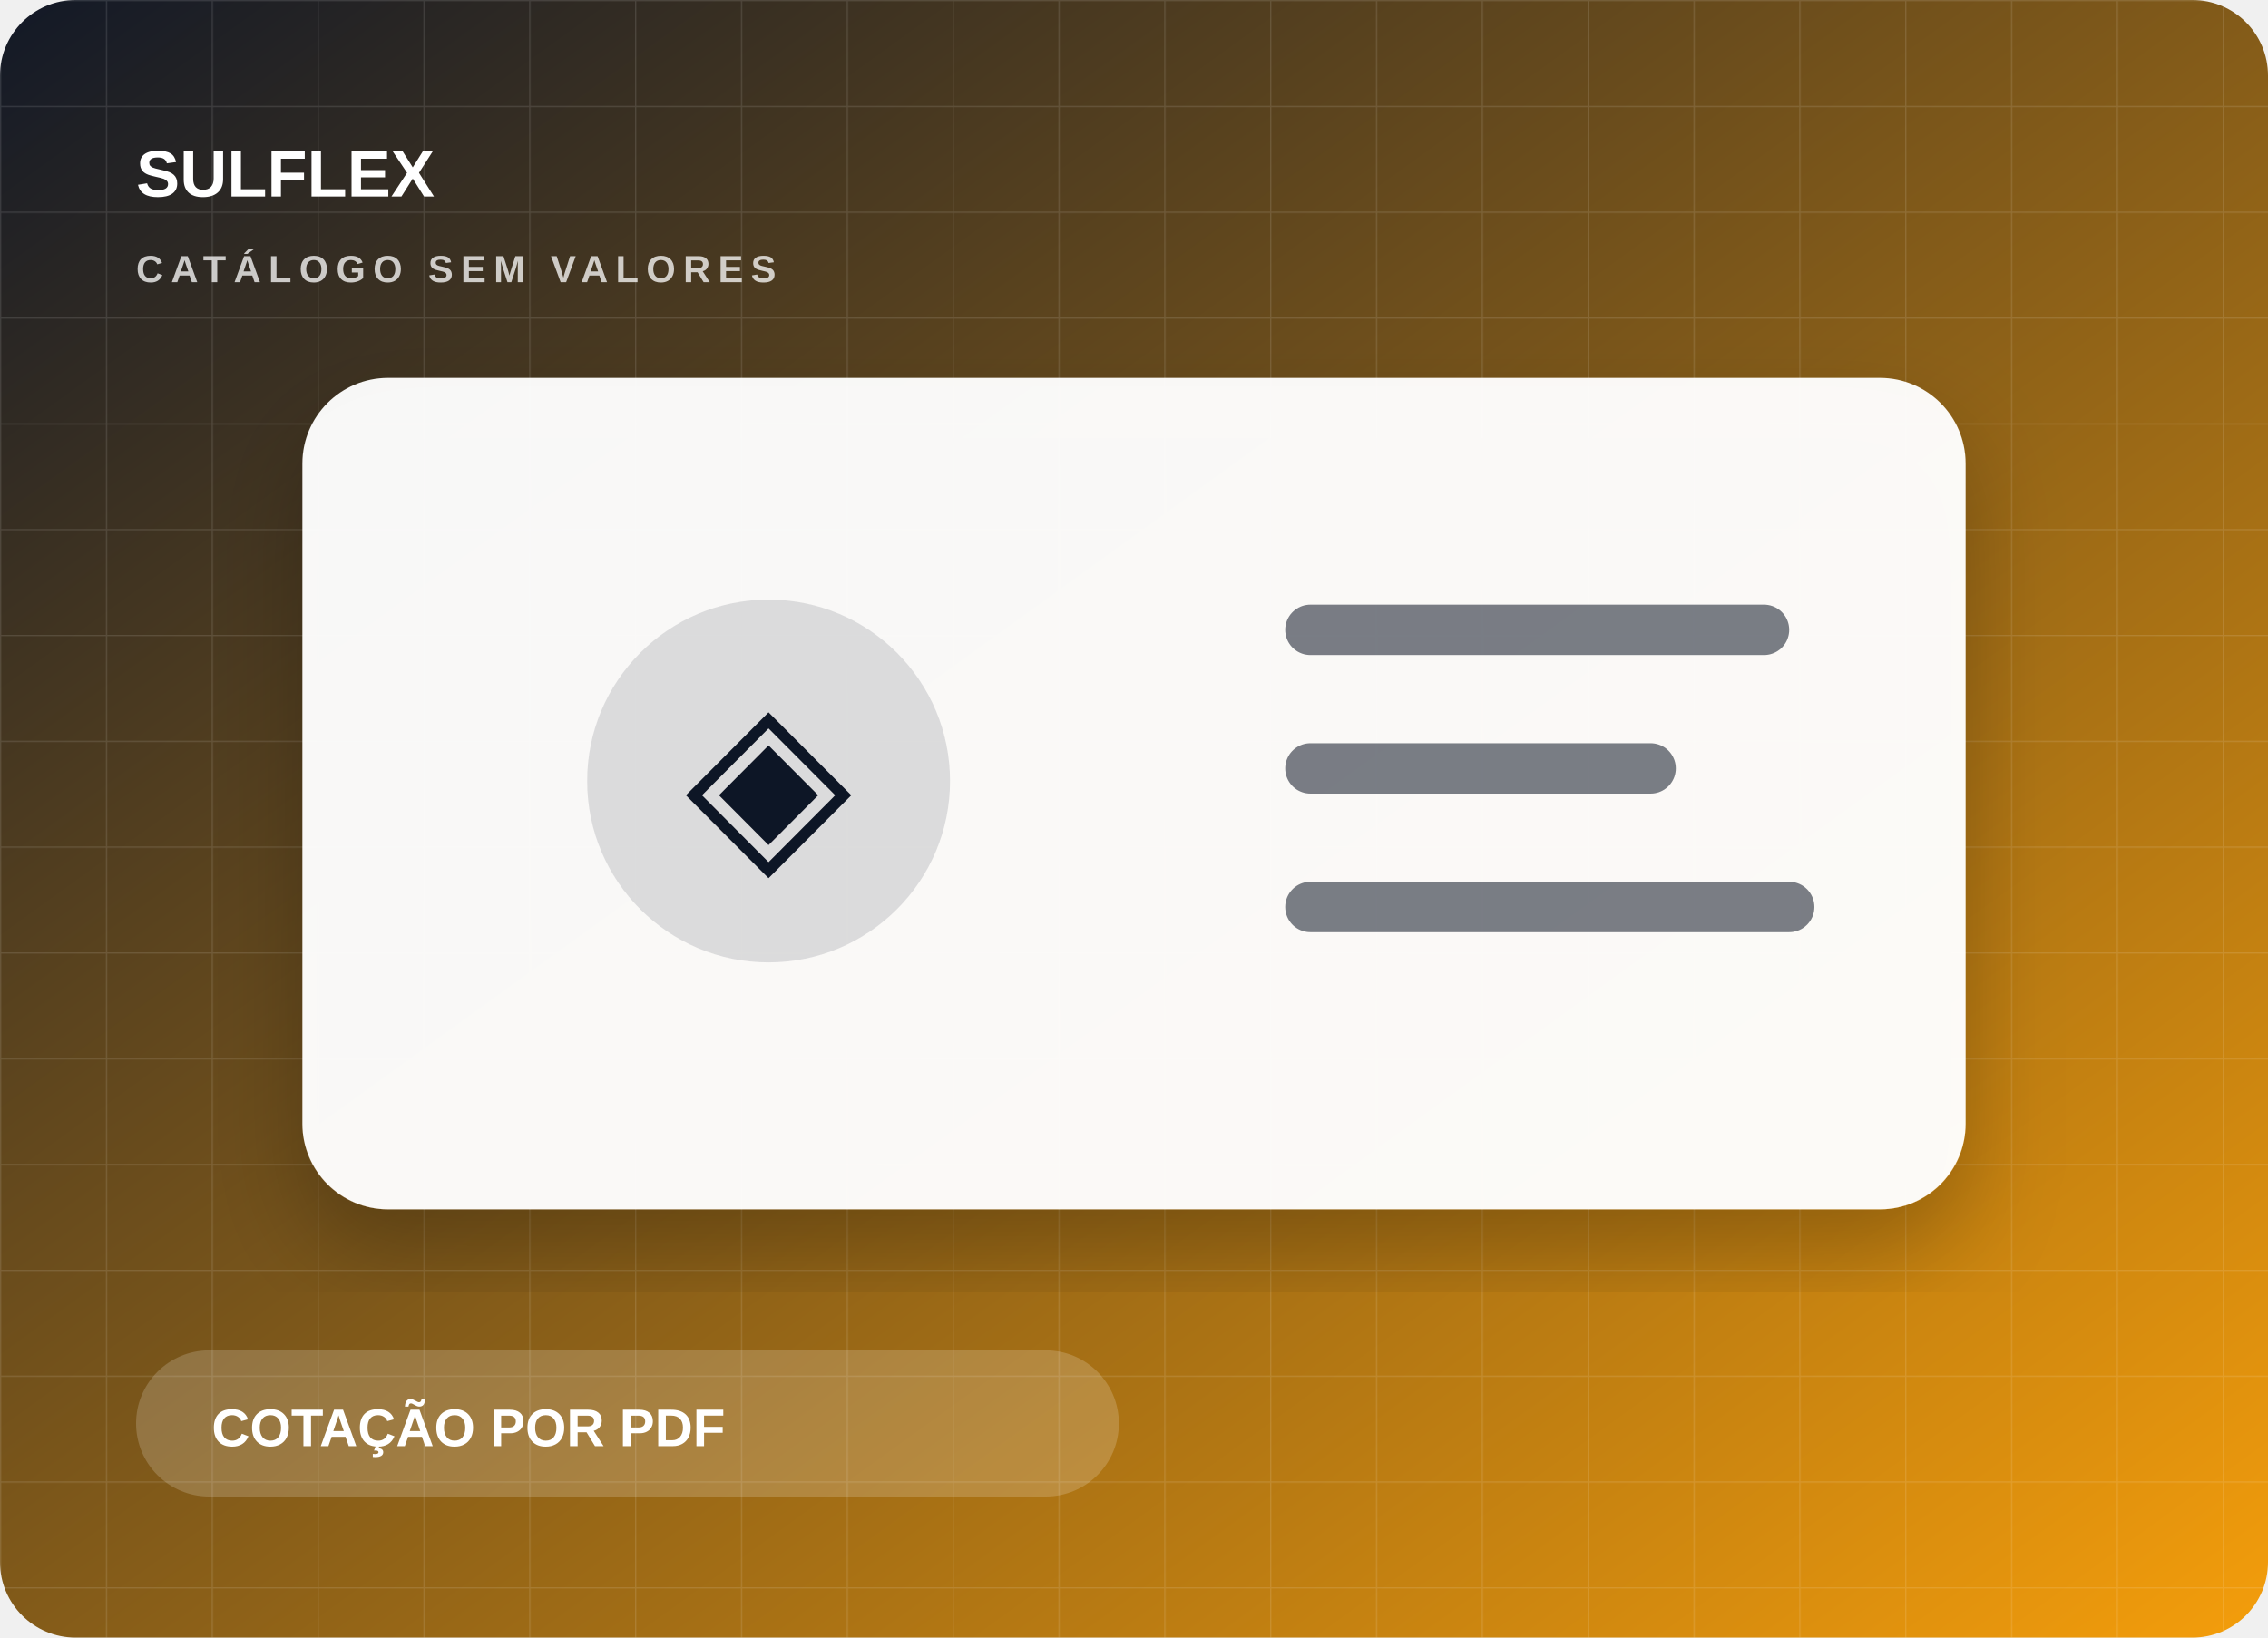
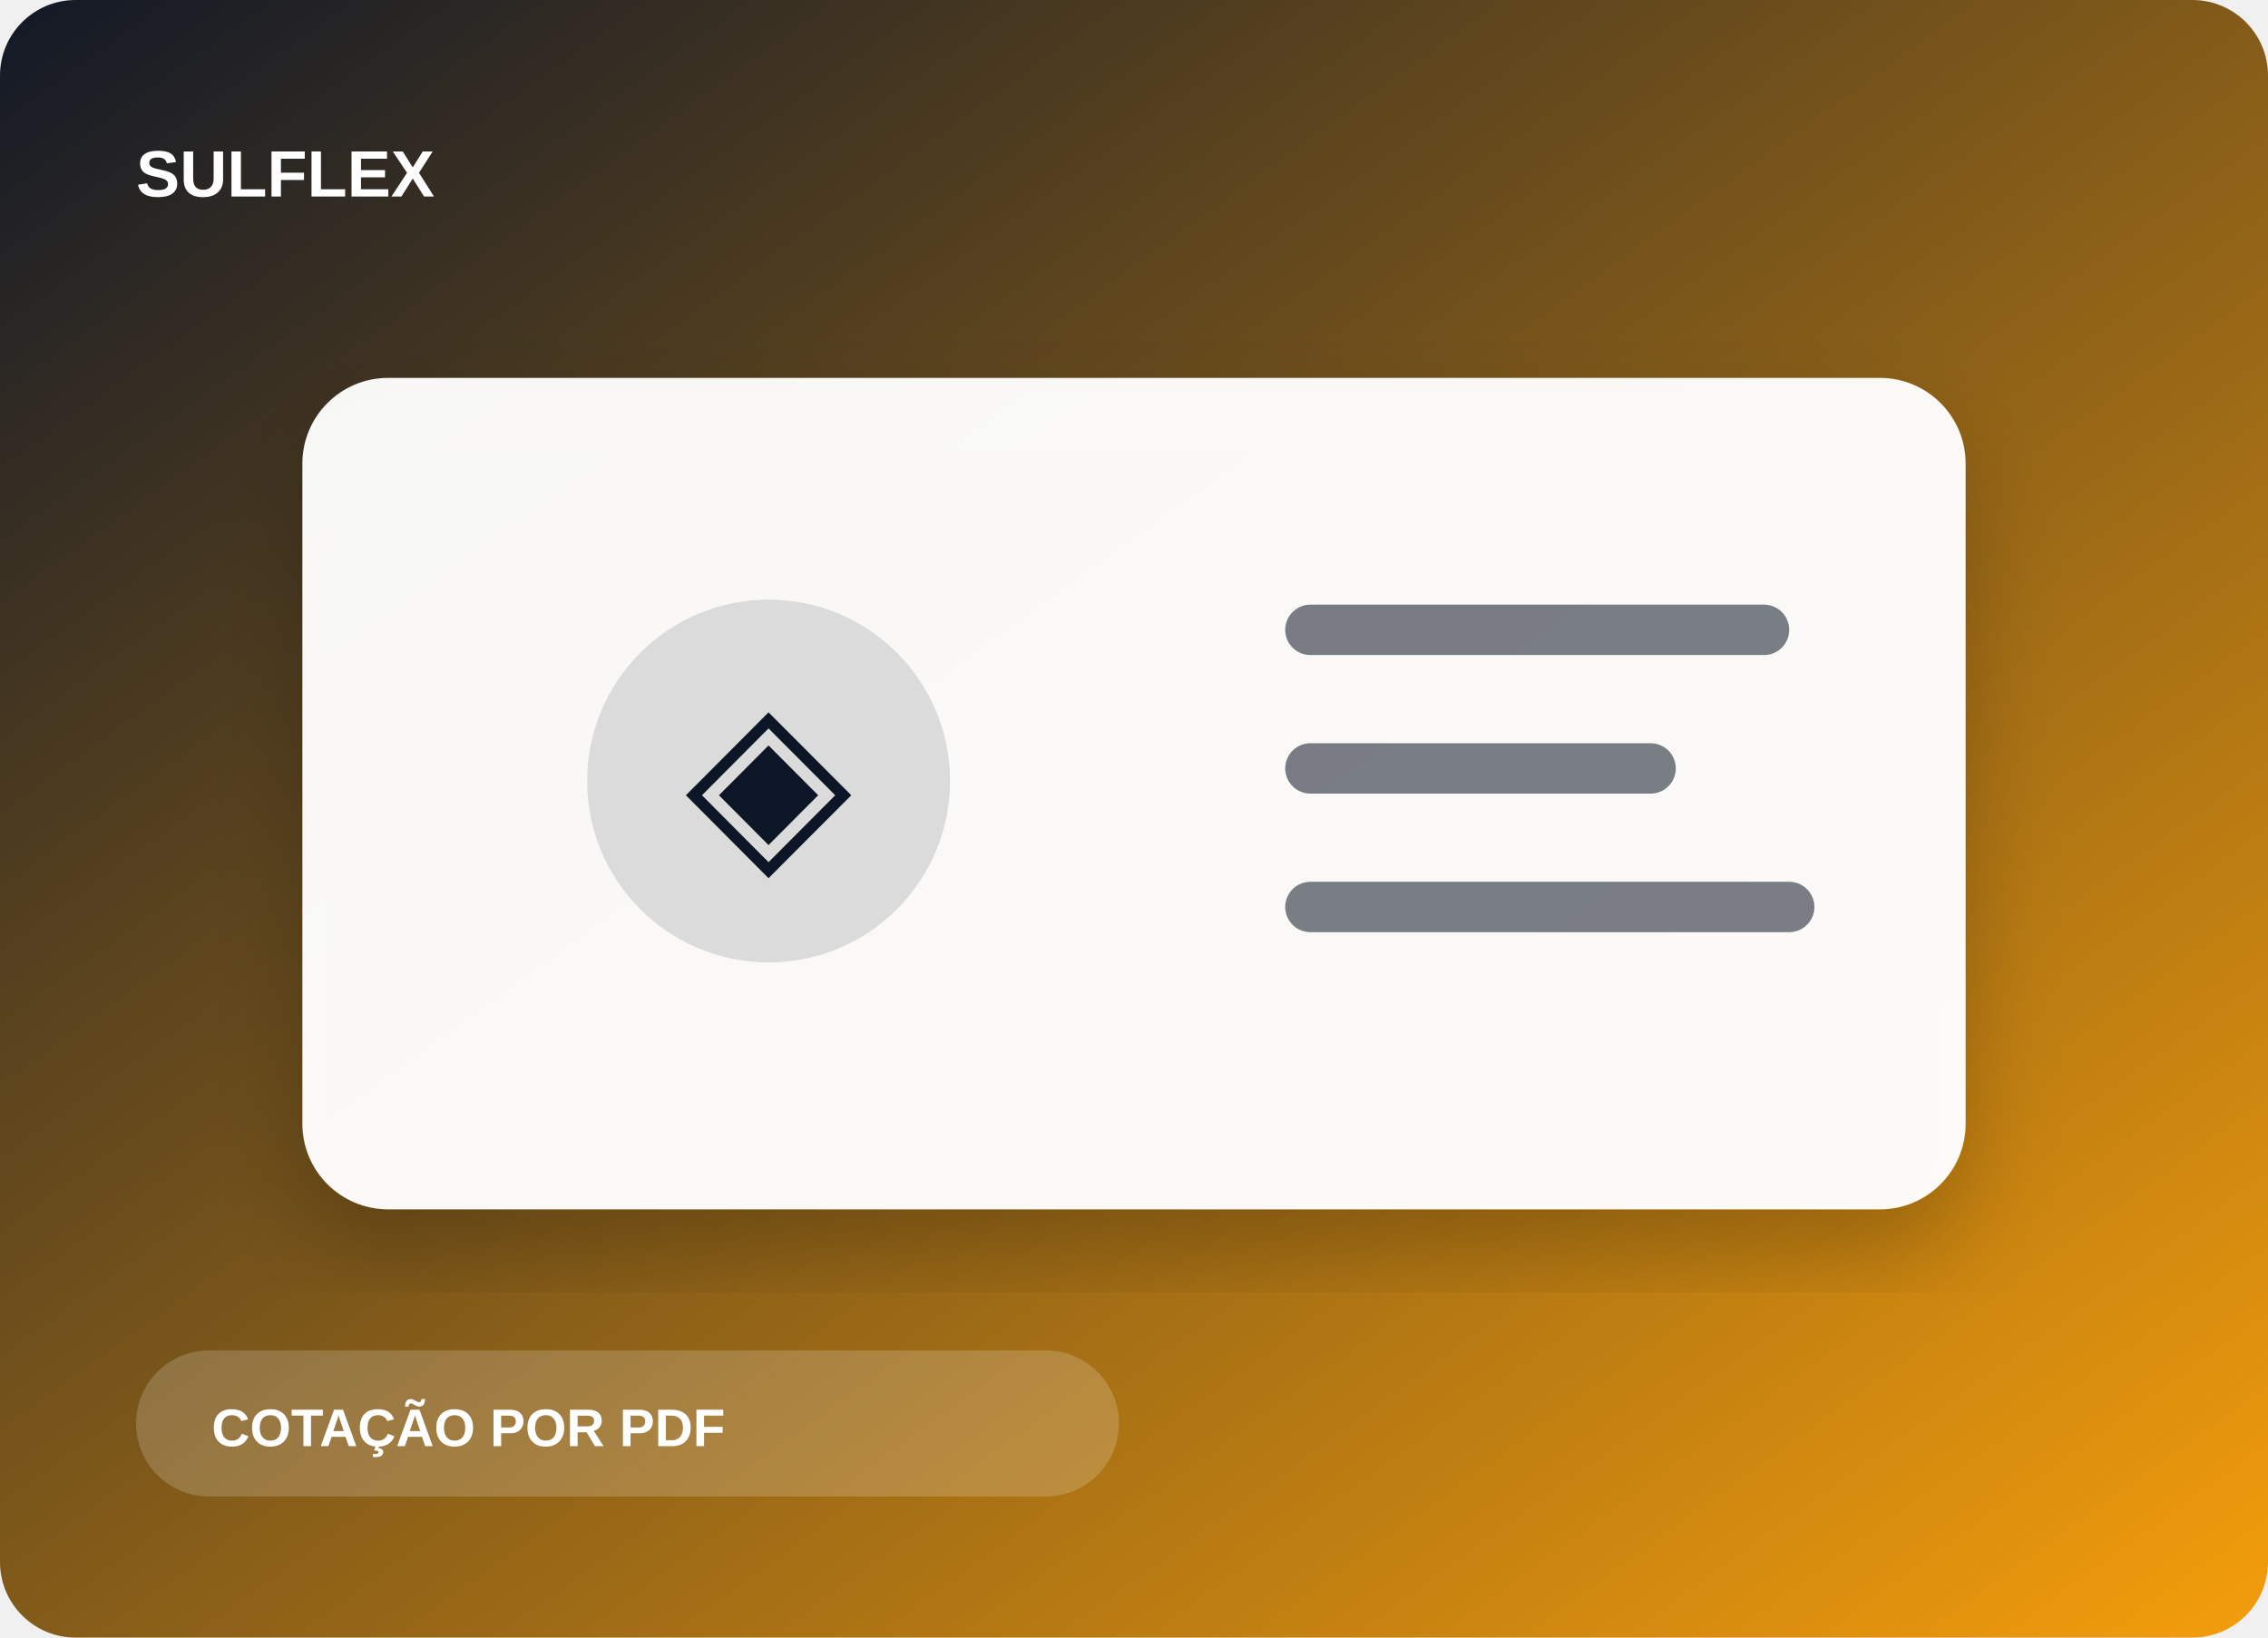
<svg xmlns="http://www.w3.org/2000/svg" width="900" height="650" viewBox="0 0 900 650">
  <defs>
    <linearGradient id="g" x1="0" y1="0" x2="1" y2="1">
      <stop offset="0" stop-color="#111827" />
      <stop offset="1" stop-color="#f59e0b" />
    </linearGradient>
-     <pattern id="p" width="42" height="42" patternUnits="userSpaceOnUse">
-       <path d="M42 0L0 0 0 42" fill="none" stroke="#fff" stroke-opacity=".12" />
-     </pattern>
    <filter id="s">
-       <feDropShadow dx="0" dy="18" stdDeviation="18" flood-color="#000" flood-opacity=".25" />
+       <feDropShadow dx="0" dy="18" stdDeviation="18" flood-color="#000" flood-opacity=".22" />
    </filter>
  </defs>
  <rect width="900" height="650" rx="30" fill="url(#g)" />
-   <rect width="900" height="650" rx="30" fill="url(#p)" />
  <g filter="url(#s)">
    <rect x="120" y="150" width="660" height="330" rx="34" fill="#fff" opacity=".96" />
    <circle cx="305" cy="310" r="72" fill="#111827" opacity=".13" />
    <text x="305" y="338" text-anchor="middle" font-family="Arial" font-size="86" font-weight="900" fill="#111827">◈</text>
    <path d="M520 250H700M520 305H655M520 360H710" stroke="#111827" stroke-width="20" stroke-linecap="round" opacity=".55" />
  </g>
  <text x="54" y="78" font-family="Arial" font-size="26" font-weight="900" fill="#fff">SULFLEX</text>
-   <text x="54" y="112" font-family="Arial" font-size="15" font-weight="700" fill="#fff" opacity=".75" letter-spacing="3">CATÁLOGO SEM VALORES</text>
  <rect x="54" y="536" width="390" height="58" rx="29" fill="#fff" opacity=".18" />
  <text x="84" y="574" font-family="Arial" font-size="21" font-weight="900" fill="#fff">COTAÇÃO POR PDF</text>
</svg>
